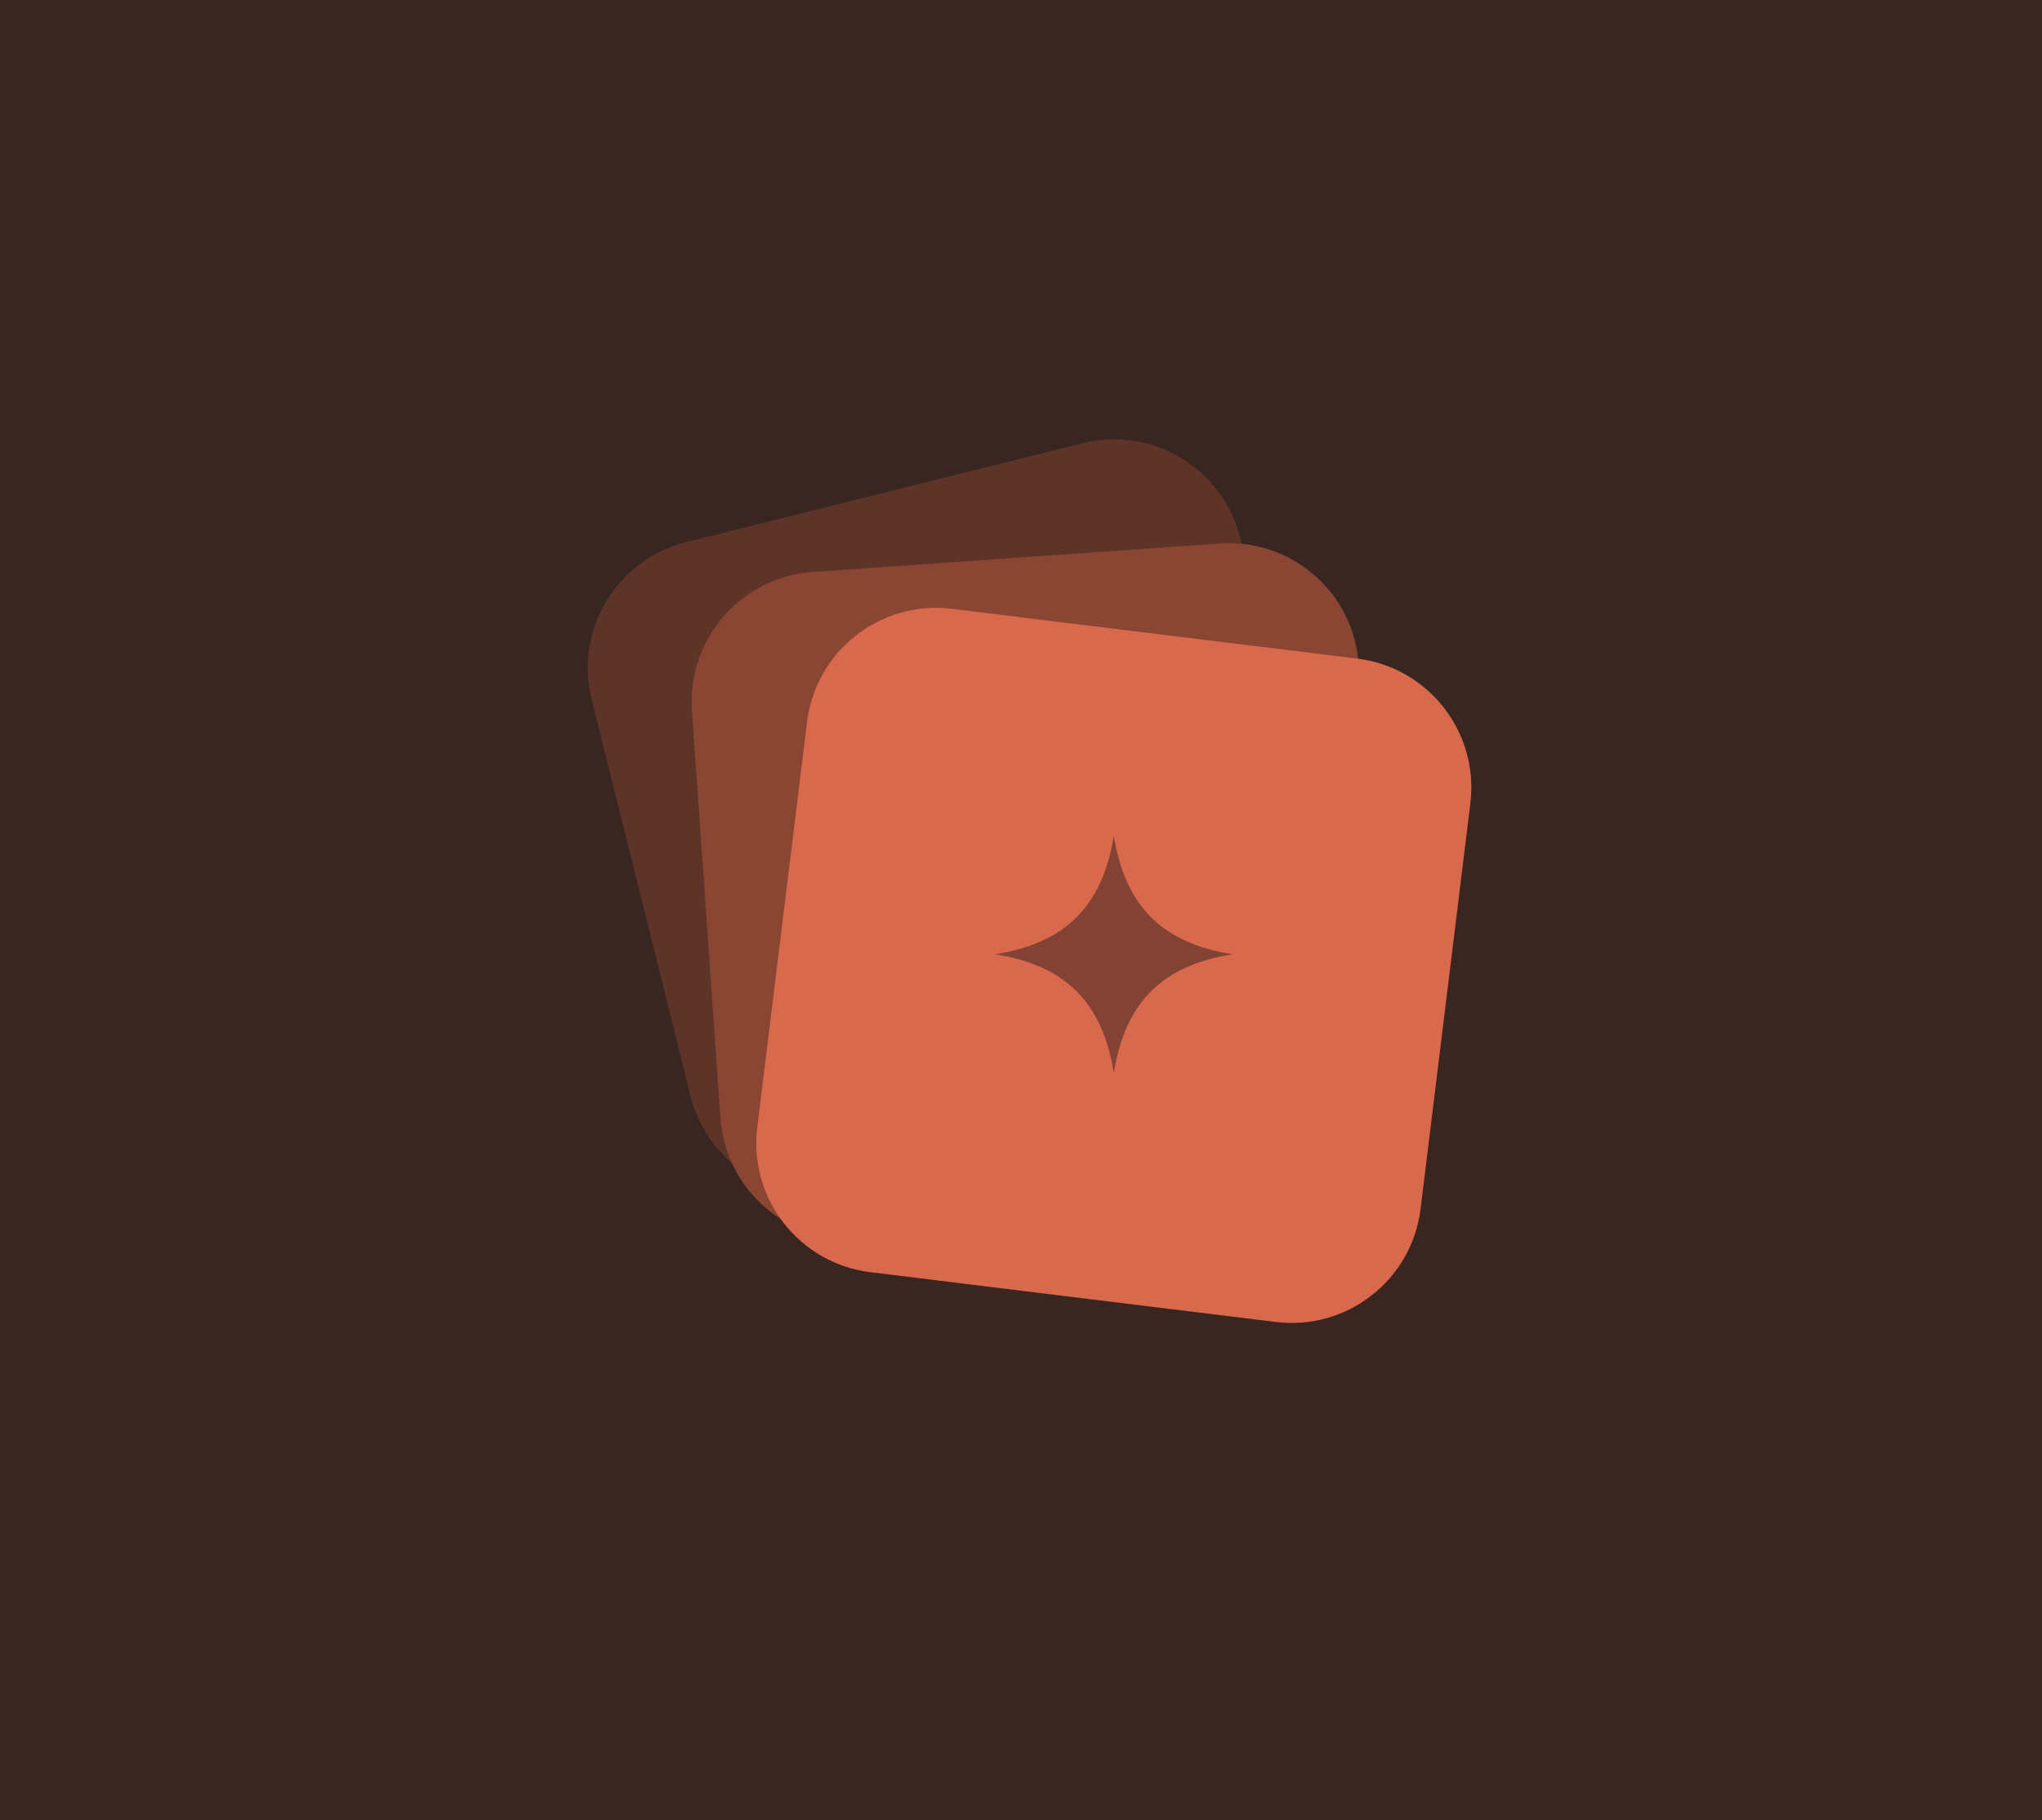
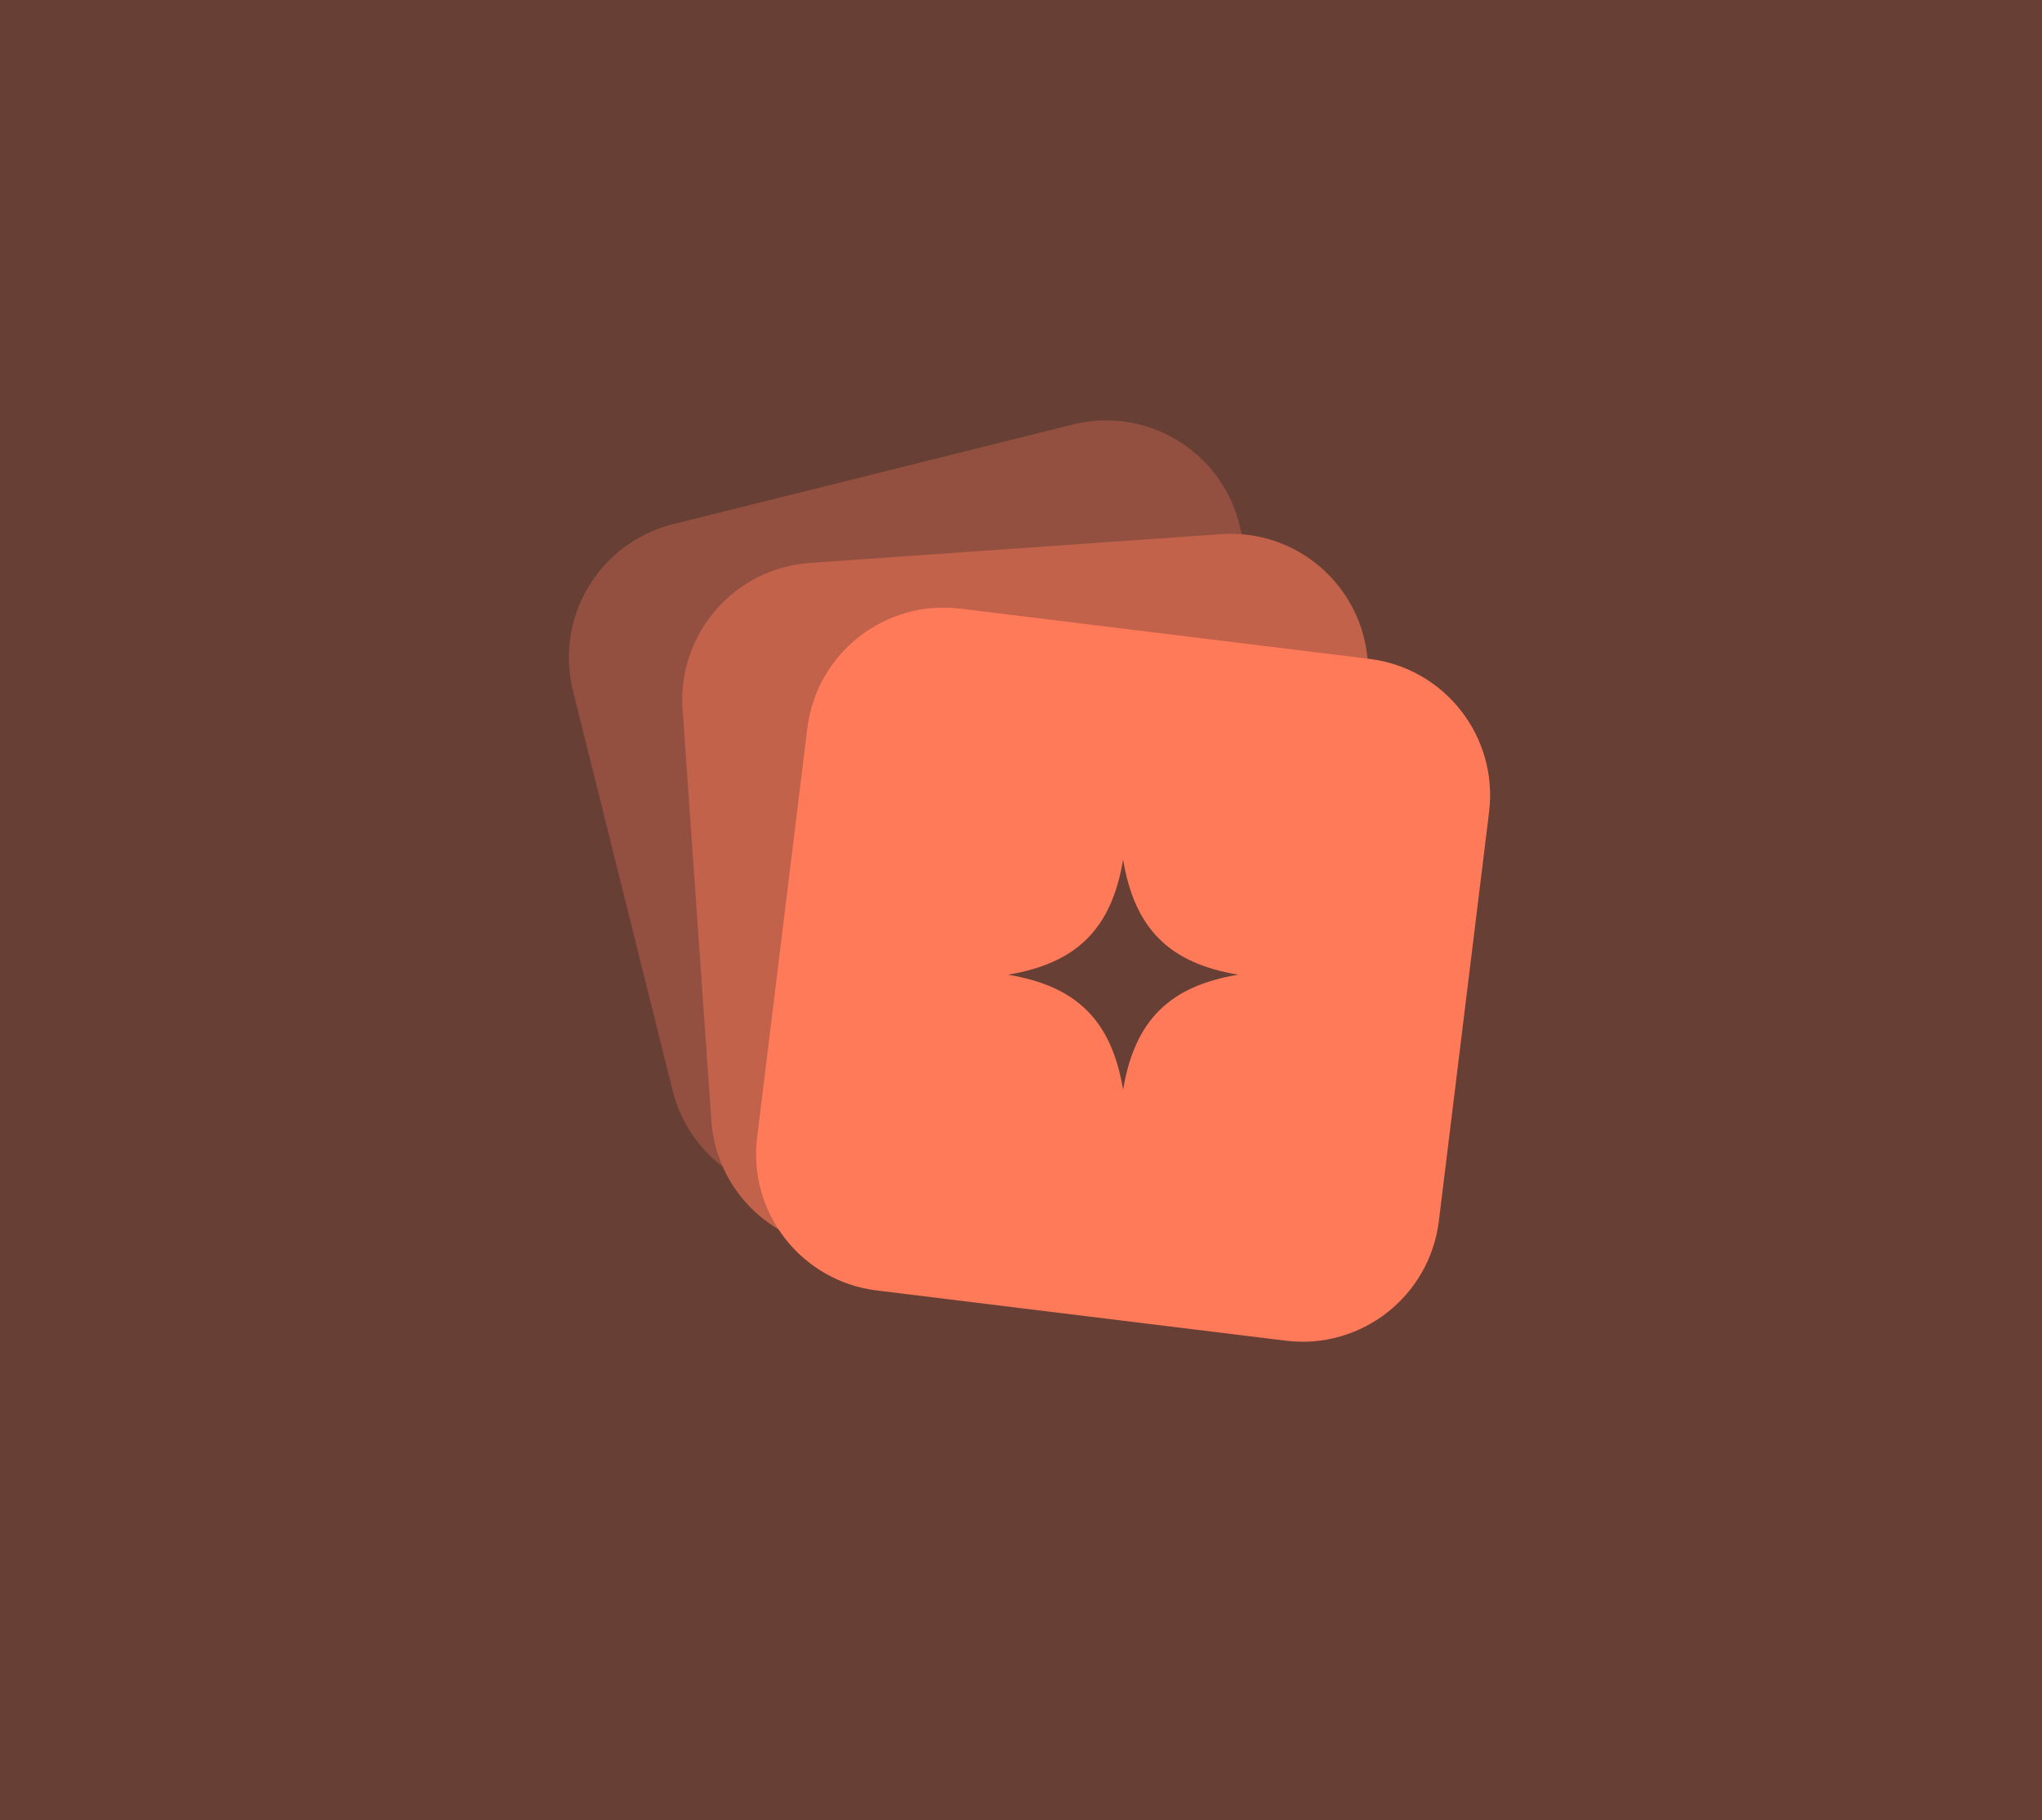
<svg xmlns="http://www.w3.org/2000/svg" viewBox="250 70 1100 980" preserveAspectRatio="xMidYMid meet">
-   <rect x="-4000" y="-4000" width="9600" height="9000" fill="#3a2621" />
-   <rect x="590" y="330" width="360" height="360" rx="70" fill="#5f3428" transform="rotate(-14 770 510)" />
-   <rect x="630" y="370" width="360" height="360" rx="70" fill="#8a4533" transform="rotate(-4 810 550)" />
-   <rect x="670" y="410" width="360" height="360" rx="70" fill="#d9694c" transform="rotate(7 850 590)" />
-   <path d="M850 520c6 38 26 58 64 64-38 6-58 26-64 64-6-38-26-58-64-64 38-6 58-26 64-64z" fill="#3a2621" fill-opacity=".55" />
+   <rect x="-4000" y="-4000" width="9600" height="9000" fill="#673f35" />
+   <rect x="580" y="320" width="370" height="370" rx="74" fill="#935040" transform="rotate(-14 765 505)" />
+   <rect x="625" y="365" width="370" height="370" rx="74" fill="#c2624b" transform="rotate(-4 810 550)" />
+   <rect x="670" y="410" width="370" height="370" rx="74" fill="#FF7A59" transform="rotate(7 855 595)" />
+   <path d="M855 533c6.2 37.2 24.8 55.8 62 62-37.2 6.2-55.8 24.8-62 62-6.2-37.2-24.8-55.8-62-62 37.2-6.2 55.8-24.8 62-62z" fill="#673f35" />
</svg>
